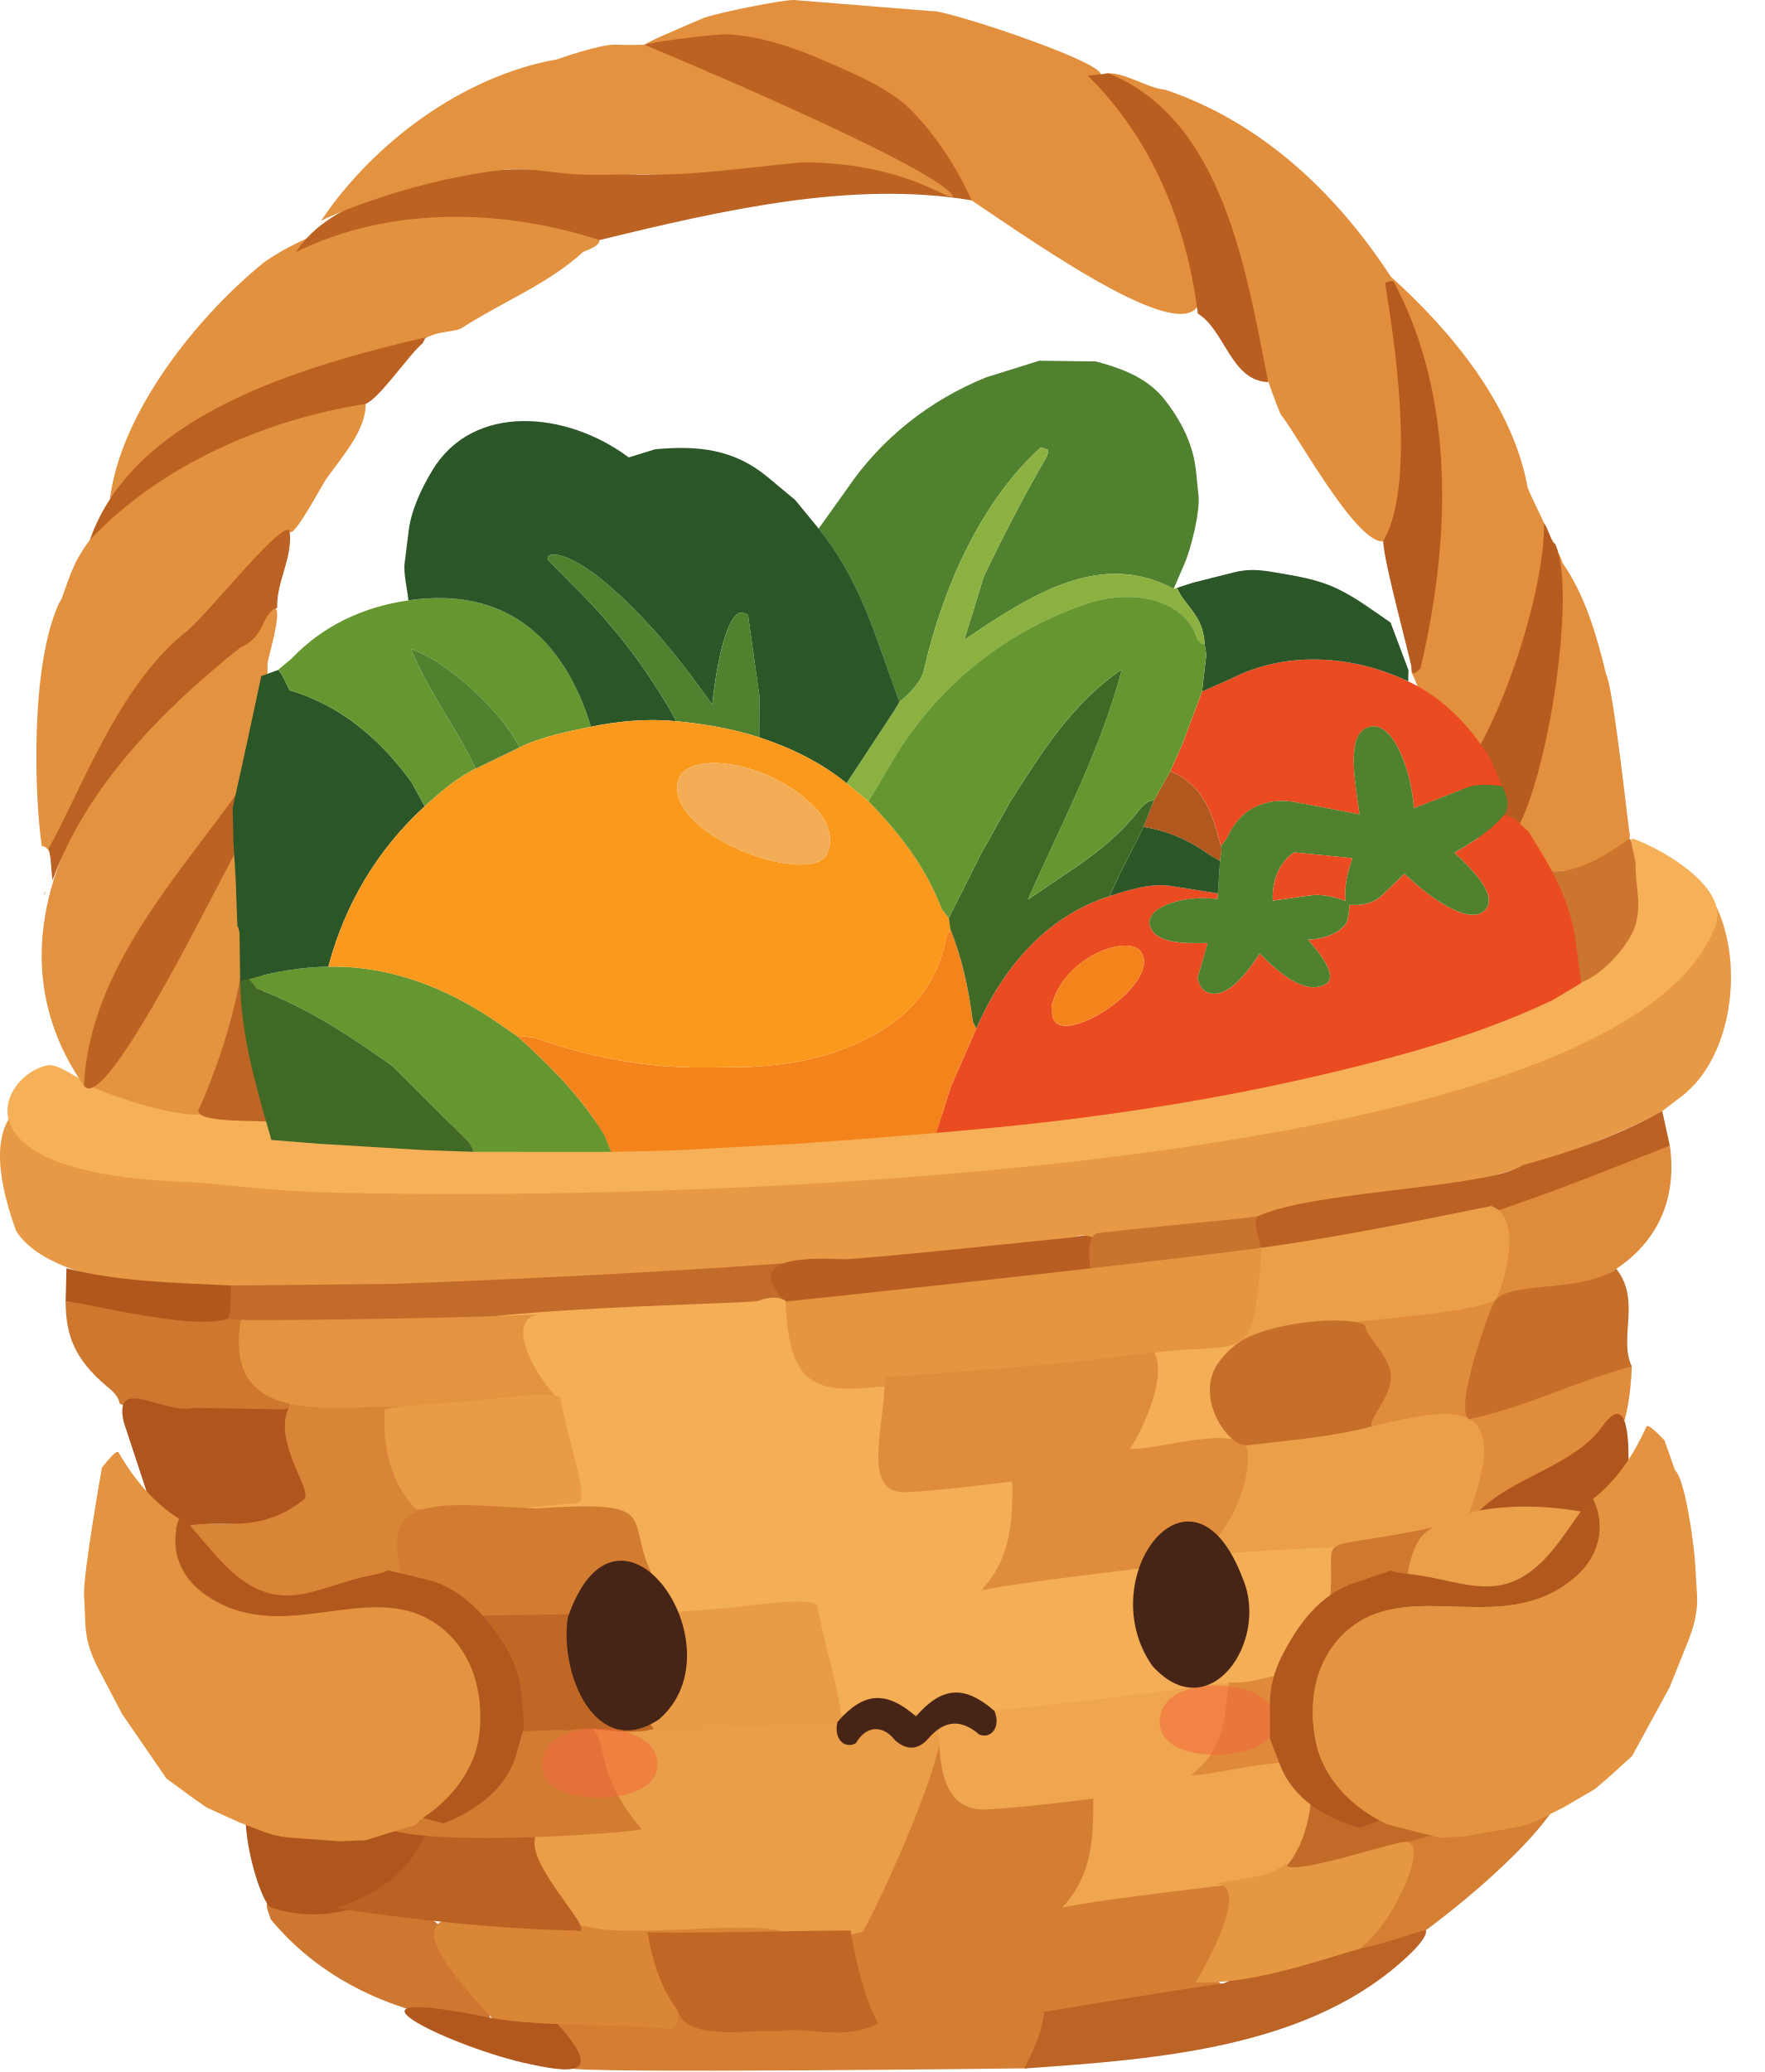
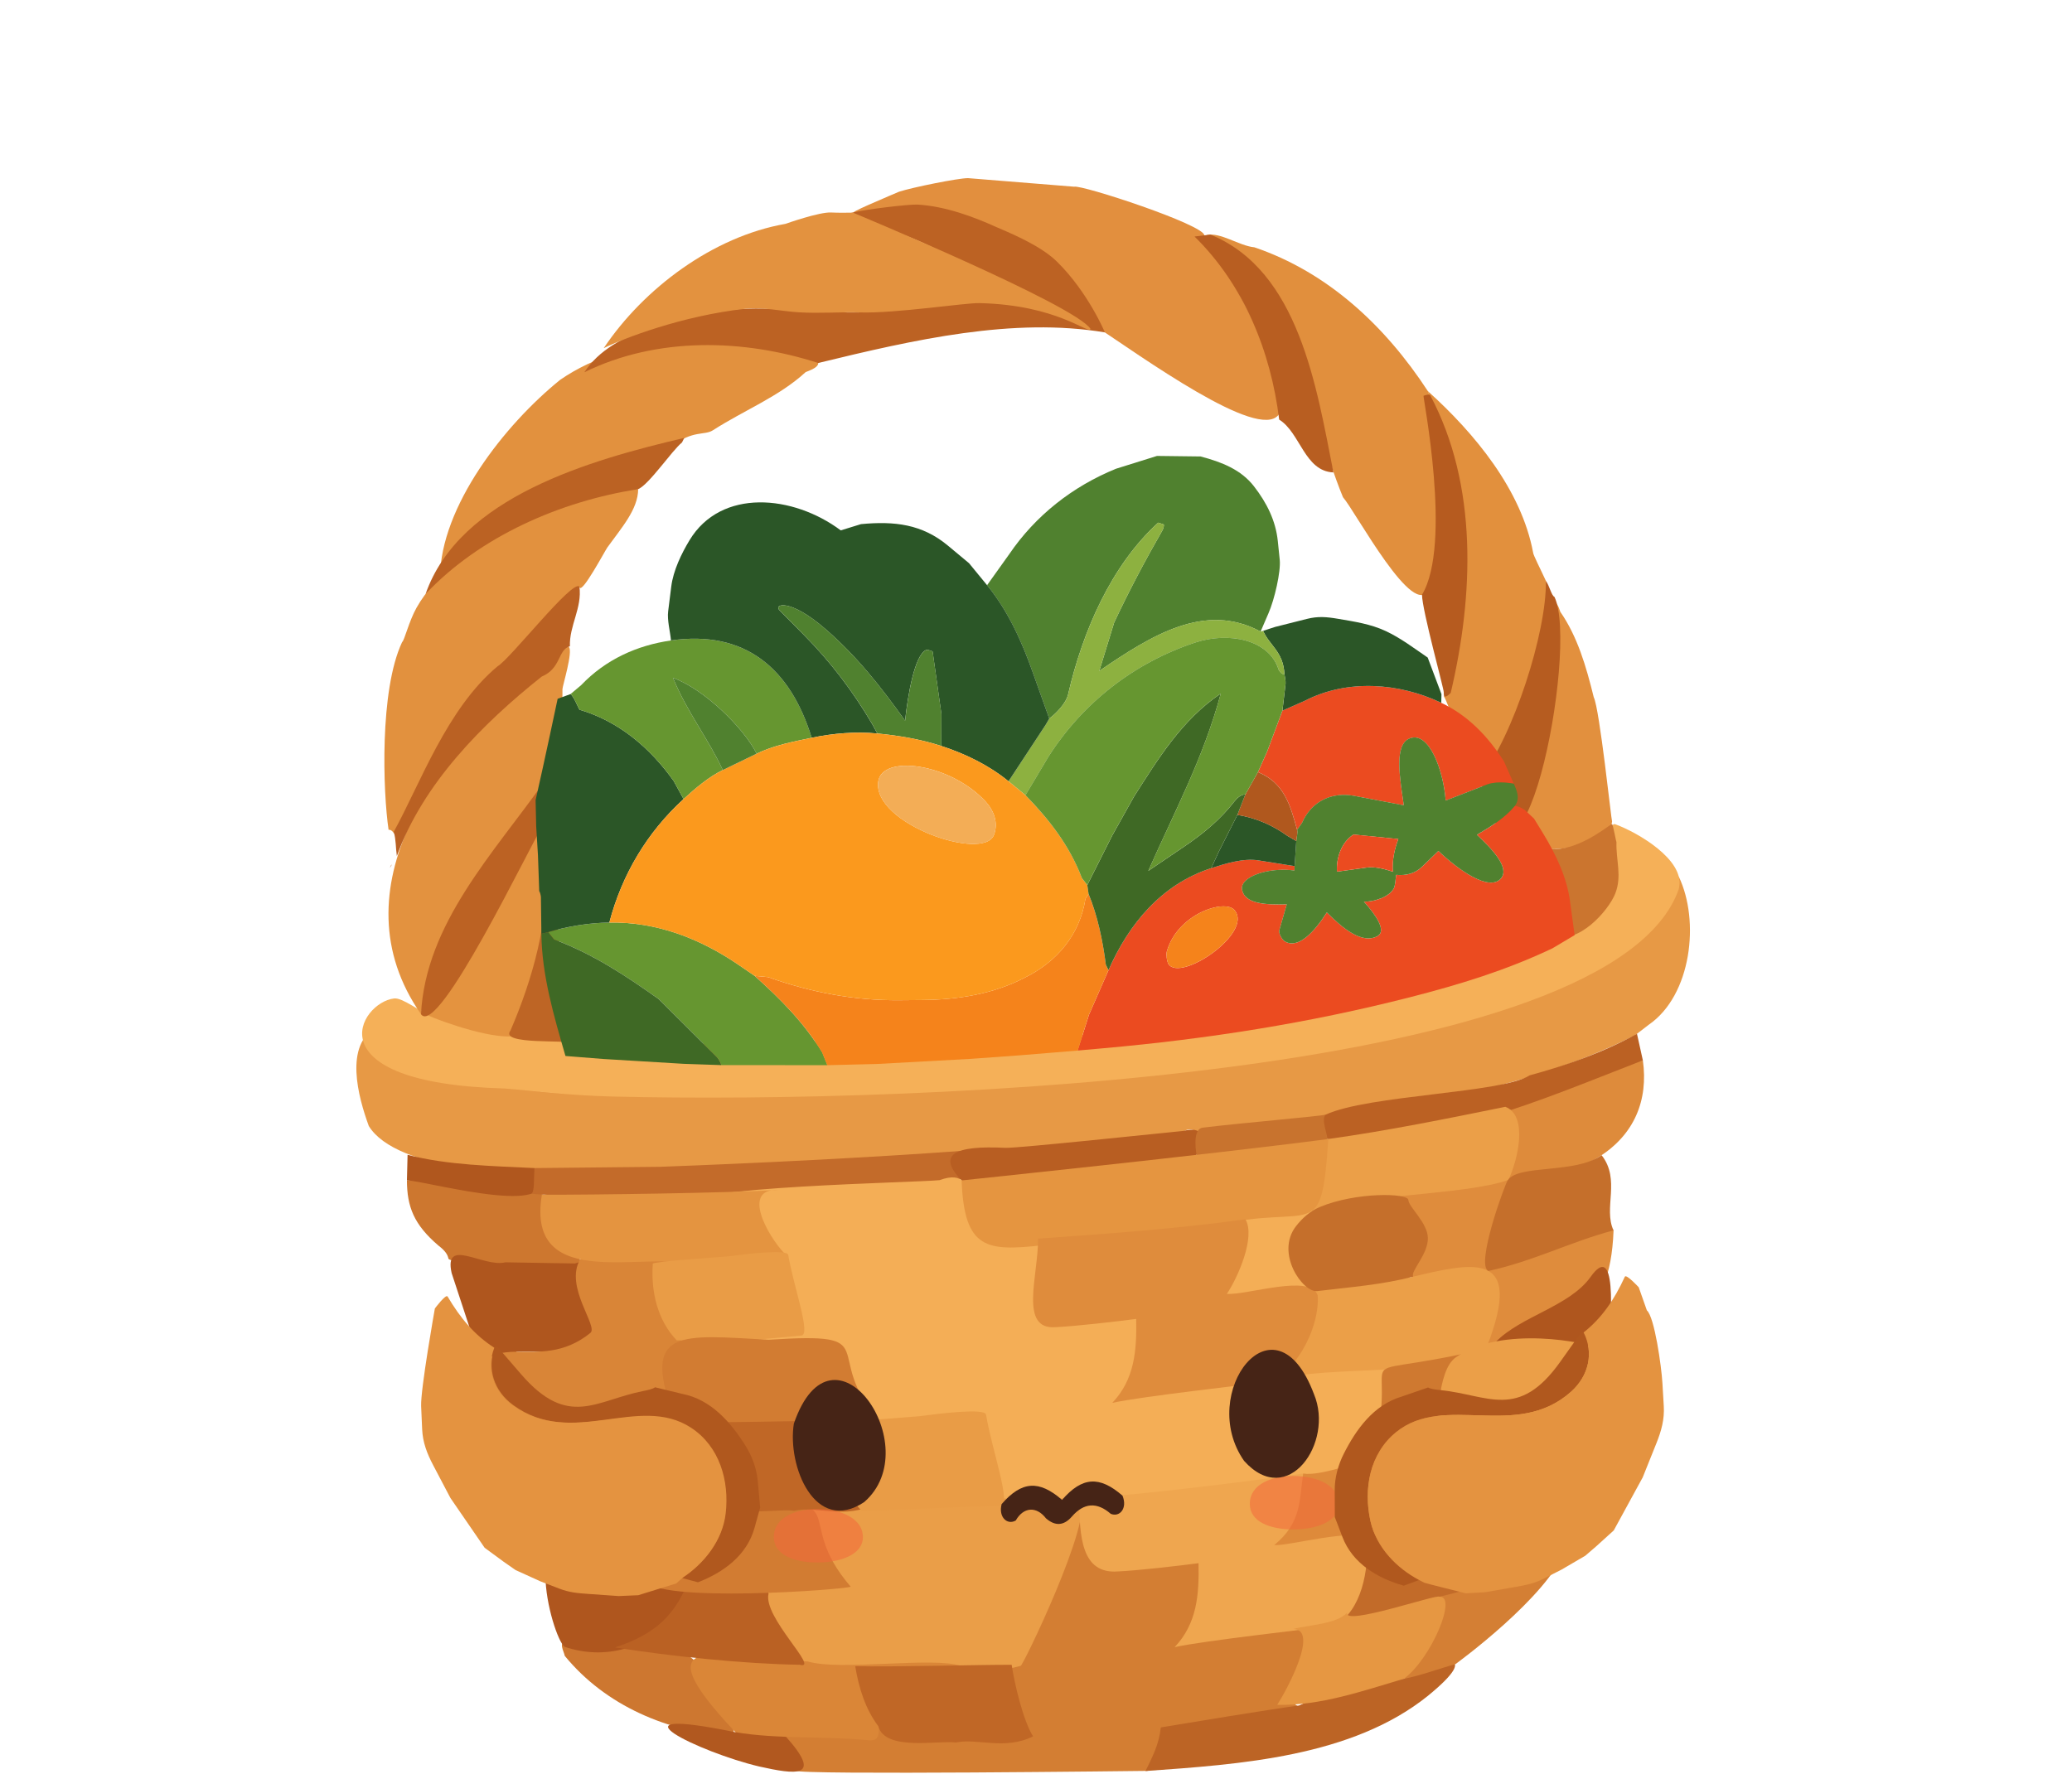
- <svg xmlns="http://www.w3.org/2000/svg" width="534" height="627" viewBox="0 0 534 627" fill="none">
+ <svg xmlns="http://www.w3.org/2000/svg" width="814" height="697" viewBox="-140 -70 814 697" fill="none">
  <g id="cesto">
    <g id="corpo">
      <path d="M519.51 274.461C527.873 291.803 524.535 321.143 507.693 332.701C507.693 332.701 502.015 337.133 502.043 336.969C448.676 363.778 386.763 368.094 330.057 375.547C329.626 372.89 324.216 373.389 324.274 376.4C296.382 377.59 264.873 386.021 238.65 382.443C194.088 387.728 26.303 407.208 4.885 372.477C0.751 361.14 -4.956 340.518 8.012 333.593C30.159 377.292 202.634 355.213 250.716 355.05C339.227 343.357 461.02 342.916 519.49 274.461" fill="#E79945" />
      <path d="M519.5 279.449C493.632 352.834 223.994 363.883 100.618 360.891C82.989 360.459 68.717 358.531 58.185 357.735C-17.895 355.587 1.317 323.877 14.841 322.352C18.352 321.959 25.229 328.021 28.874 328.404C33.957 328.941 41.448 330.083 49.217 331.464C65.187 334.303 99.103 340.422 118.631 340.298C172.44 339.952 267.598 337.727 290.828 336.902C331.87 330.764 381.593 324.433 423.978 313.019C442.528 307.389 465.433 298.786 478.544 290.575C496.03 283.535 489.977 252.19 494.581 253.897C503.847 257.331 521.428 267.815 519.701 278.298" fill="#F5B058" />
      <path d="M286.004 518.845C315.709 522.777 345.769 527.947 325.876 574.716L366.074 568.567C366.697 571.128 371.426 569.881 373.143 569.881C376.02 580.998 360.77 595.433 369.719 600.354L369.162 602.378L317.454 610.578L310.807 625.886C310.807 625.886 173.505 627.584 172.334 625.79C169.006 624.352 172.21 619.009 169.275 614.77C167.155 616.631 166.637 614.894 167.999 612.401C176.746 607.595 191.968 613.494 202.692 611.614C202.883 607.01 207.305 607.269 209.78 611.902C226.507 613.427 246.122 614.559 262.6 611.259C258.888 603.567 256.481 595.376 255.368 586.695C250.688 584.269 277.966 513.263 285.994 518.845H286.004Z" fill="#D37E33" />
      <path d="M479.83 530.987C476.722 534.172 474.42 539.965 471.466 542.756C457.999 548.943 440.562 558.908 425.484 557.431C427.584 560.97 392.326 566.265 391.501 567.282C388.278 567.138 386.705 566.418 389.247 563.685C404.047 513.329 385.602 538.344 436.955 520.043C456.225 520.225 444.235 533.001 479.83 530.978V530.987Z" fill="#C26B29" />
      <path d="M421.014 596.353C391.108 620.447 346.958 623.315 310.011 625.943C312.706 620.486 315.335 615.479 316.035 608.803C327.909 606.827 358.842 601.715 370.304 600.19C382.331 594.704 398.014 590.292 411.538 589.668C426.836 580.604 442.749 578.638 421.004 596.353H421.014Z" fill="#BC6425" />
      <path d="M73.685 399.487C78.577 403.899 87.871 424.933 87.871 424.933C89.665 436.482 36.508 426.458 36.173 424.607C35.914 423.197 35.089 421.634 32.288 419.495C22.601 411.237 19.896 404.225 19.867 393.799C35.501 393.54 72.793 398.672 73.685 399.487Z" fill="#CD772F" />
      <path d="M505.41 346.676C507.625 362.359 502.014 375.921 488.164 384.611C473.288 393.953 449.99 397.742 449.75 394.826C449.184 388.169 450.086 380.371 450.143 378.415C451.179 376.583 452.675 365.044 455.006 363.96C464.435 359.577 491.07 349.899 505.41 346.667V346.676Z" fill="#DE8B3B" />
      <path d="M101.558 577.391C111.869 577.516 126.17 574.849 133.585 583.367C133.095 594.896 152.202 607.777 147.492 612.419C122.324 610.578 98.01 600.372 81.877 580.7C81.474 578.619 79.21 575.482 82.529 574.504C85.483 575.128 101.223 573.142 101.558 577.391Z" fill="#CD7730" />
      <path d="M475.101 538.651C468.089 557.604 431.766 583.952 431.766 583.952C425.417 585.65 417.993 588.499 411.547 589.688C415.336 580.336 427.815 569.67 425.493 557.441C442.634 553.461 459.428 547.313 475.101 538.651Z" fill="#D47F34" />
      <path d="M69.964 389.004C84.677 410.029 29.497 394.5 19.867 393.8L20.117 383.796C35.808 387.892 53.62 388.189 69.954 389.004H69.964Z" fill="#B0571E" />
      <path d="M148.864 610.684C152.038 608.334 165.303 610.012 168.584 612.247C183.69 629.042 172.43 627.315 158.215 624.15C134.822 618.635 96.091 599.836 148.854 610.684H148.864Z" fill="#B1581F" />
      <path d="M238.66 382.194L239.878 383.882C237.461 391.498 245.029 388.055 247.446 391.834C250.141 395.891 238.919 395.824 237.595 393.359C213.031 397.08 183.317 400.754 158.177 397.963C132.088 402.787 68.516 399.516 68.909 399.037C70.002 397.685 69.666 394.088 69.954 389.004L119.408 388.505C155.894 387.163 202.519 384.851 238.65 382.185L238.66 382.194Z" fill="#C36B2A" />
      <path d="M505.41 346.676C465.557 362.1 424.774 380.419 381.449 377.638C379.137 374.597 376.298 370.089 380.778 368.017C397.611 360.229 450.134 359.606 460.934 352.566C475.417 348.614 489.891 343.588 503.099 336.241L505.41 346.676Z" fill="#BB6123" />
      <path d="M324.974 374.396C335.467 371.71 332.618 381.388 328.35 386.03C299.134 387.479 265.593 399.756 238.257 394.356C227.418 383.479 235.235 380.074 254.956 381.052C259.512 381.282 318.624 374.99 324.983 374.396H324.974Z" fill="#B85E22" />
      <path d="M380.777 368.008C378.878 369.888 381.641 375.988 381.449 377.628C380.183 388.534 342.574 381.398 330.124 384.179C330.124 384.179 328.053 373.677 332.474 373.13C346.986 371.327 378.811 368.641 380.768 368.008H380.777Z" fill="#C8732E" />
      <path d="M85.953 426.488C91.372 424.464 92.792 427.514 90.212 435.648C98.029 475.328 105.107 460.231 62.866 461.18C66.338 505.887 116.032 477.227 137.028 491.586C141.872 494.895 148.24 504.419 149.353 513.215C159.376 524.206 139.052 524.139 131.292 524.561C145.689 555.849 114.085 588.077 81.838 577.133C79.268 575.397 74.299 560.453 74.29 549.173C74.654 542.498 51.126 471.961 37.429 430.267C34.226 415.87 49.85 428.214 58.569 426.037L85.943 426.498L85.953 426.488Z" fill="#AF561E" />
      <path d="M229.116 393.751C248.319 386.721 234.977 416.052 250.093 418.095C292.411 417.606 361.326 397.55 401.965 396.293C406.972 386.165 406.713 454.341 403.797 502.27C403.27 511.123 274.436 522.009 227.15 523.026C220.388 522.163 169.956 516.801 148.25 489.974C123.37 459.233 127.523 406.393 130.698 403.583C126.487 396.312 220.158 394.711 229.116 393.751Z" fill="#F4AE56" />
      <path d="M282.656 518.528C293.312 518.193 264.797 578.84 261.104 584.547C260.826 584.988 199.996 599.183 175.969 584.345C153.007 570.159 155.703 527.727 168.047 523.746C191.009 516.332 263.281 519.814 282.656 518.528Z" fill="#EA9E48" />
      <path d="M371.953 509.032C376.03 515.996 370.802 528.005 366.467 534.45C374.792 534.901 394.302 526.47 396.997 535.035C397.802 546.746 394.992 562.899 384.451 568.701C373.852 570.255 333.453 574.629 321.473 577.257C330.268 567.963 331.103 556.626 330.853 544.272C323.142 545.298 306.846 547.168 299.173 547.514C284.718 548.607 284.085 533.548 283.989 518.988C309.733 517.185 346.689 512.658 371.953 509.032Z" fill="#EFA64F" />
      <path d="M177.37 582.887C190.079 586.753 226.392 580.835 237.806 584.691C239.974 588.412 198.913 586.014 198.28 586.695C199.546 593.285 201.627 599.749 205.32 605.379C204.706 608.756 206.874 614.28 201.387 613.868C184.66 612.142 165.189 613.504 148.874 610.664C109.241 568.51 144.759 581.813 177.37 582.878V582.887Z" fill="#DA8637" />
      <path d="M205.042 608.305C199.996 601.649 197.397 593.323 195.978 584.729C209.809 585.122 244.156 584.154 257.44 584.192C258.466 591.299 261.977 606.253 265.852 612.305C254.802 617.878 243.887 612.919 235.523 614.741C228.675 613.782 207.718 618.261 205.042 608.315V608.305Z" fill="#C06726" />
      <path d="M425.484 557.431C432.764 557.086 422.088 581.976 411.538 589.678C395.529 594.416 378.581 600.373 361.767 599.931C365.69 593.831 378.313 570.294 368.078 570.121C373.661 568.577 385.199 568.241 389.247 563.695C387.453 569.171 424.246 556.415 425.484 557.431Z" fill="#E69742" />
      <path d="M434.384 502.472C436.063 508.706 438.47 514.989 442.393 520.12C428.994 527.832 406.943 525.885 396.997 535.045C393.62 529.913 365.767 537.711 360.597 537.145C371.301 528.35 370.428 519.88 371.953 509.032C385.794 511.43 435.075 484.679 434.375 502.462L434.384 502.472Z" fill="#DE8A3A" />
      <path d="M132.29 427.639C130.045 437.201 128.798 451.138 134.822 459.032C137.316 460.902 150.178 487.413 150.178 487.413C148.413 501.292 129.355 493.542 120.185 494.194C103.323 495.393 60.737 498.511 58.684 495.154C40.518 465.516 51.059 461.247 62.876 461.171C71.575 461.113 81.445 462.235 91.938 453.785C95.17 451.186 81.656 435.763 87.881 424.924C88.399 424.013 138.045 421.308 132.299 427.639H132.29Z" fill="#D98537" />
      <path d="M165.898 397.588C151.108 396.898 161.448 415.352 168.076 422.44C156.345 425.95 142.466 421.538 132.29 427.638C117.068 420.215 66.223 439.436 72.88 399.487C94.019 399.526 145.555 398.806 165.908 397.588H165.898Z" fill="#E49440" />
      <path d="M443.823 425.557C457.241 425.461 493.027 408.206 493.891 413.683C492.461 449.718 475.619 451.138 445.751 460.883C439.411 455.905 455.563 434.871 440.331 428.962C386.015 442.486 438.758 419.591 409.034 402.749C401.188 395.21 455.448 389.464 453.846 394.279C453.846 394.279 451.486 419.438 443.823 425.567V425.557Z" fill="#DF8C3C" />
      <path d="M451.39 364.929C460.474 368.401 456.273 386.002 452.58 393.646C436.054 399.794 390.312 399.228 377.497 406.767C367.887 405.185 377.986 379.364 381.833 377.58C404.872 374.386 428.38 369.6 451.39 364.929Z" fill="#EB9F48" />
      <path d="M161.927 556.251C159.635 565.459 182.386 586.378 174.195 584.182C152.096 583.846 123.513 580.844 101.568 577.382C117.356 572.193 125.537 564.778 131.014 549.777C139.474 552.405 160.163 546.871 161.937 556.251H161.927Z" fill="#BA6123" />
      <path d="M381.842 377.581C378.984 419.716 376.586 402.394 336.321 411.698C328.475 412.494 275.846 419.333 269.334 419.352C247.733 421.702 238.784 421.078 237.777 393.857C237.777 393.857 334.94 383.748 381.842 377.581Z" fill="#E59540" />
      <path d="M212.782 519.986C212.782 519.986 148.653 526.058 147.569 520.466C141.181 513.32 134.131 498.117 138.889 490.665L180.621 487.576C191.623 484.689 238.478 519.603 212.782 519.986Z" fill="#F2AA54" />
      <path d="M174.732 454.821L141.239 457.909C141.239 457.909 141.574 457.928 139.263 456.854L125.854 456.701C118.286 448.817 115.687 437.594 116.454 426.574C116.943 425.624 143.665 423.965 146.178 423.687C153.602 422.708 169.265 420.809 169.658 423.14C171.807 435.782 178.799 454.715 174.742 454.83L174.732 454.821Z" fill="#E99C46" />
      <path d="M150.696 521.291C197.521 518.221 170.56 526.058 194.193 553.489C193.282 554.554 116.809 560.328 113.231 550.765C100.378 516.361 116.435 519.478 150.696 521.291Z" fill="#D27C32" />
      <path d="M444.11 459.243C422.884 472.124 383.712 465.928 360.597 472.335C377.152 453.766 373.257 437.816 375.147 437.365C380.537 436.885 409.12 431.197 414.002 431.917C437.924 426.363 459.265 420.416 444.11 459.253V459.243Z" fill="#EB9F48" />
      <path d="M455.822 457.008C438.758 465.046 431.872 484.066 434.385 502.472C433.991 501.014 432.86 499.729 433.445 496.573C430.375 496.669 401.198 505.752 398.896 503.479C412.727 451.8 379.387 476.863 455.822 457.008Z" fill="#CF7930" />
      <path d="M410.482 427.418L410.693 421.5C410.789 423.159 412.842 425.768 410.482 427.418Z" fill="#EB9F48" />
      <path d="M425.522 484.584C416.372 517.789 450.594 546.036 480.645 530.028C482.908 527.899 504.173 404.676 484.894 431.744C476.559 443.455 457.443 447.129 447.487 457.459C431.651 473.879 423.019 484.852 425.522 484.584Z" fill="#AF561E" />
      <path d="M493.881 413.472C476.703 418.076 462.239 425.663 444.715 429.432C439.612 427.063 451.141 395.449 452.359 393.732C456.762 387.479 478.784 391.373 489.2 383.939C496.787 393.598 489.795 404.734 493.881 413.481V413.472Z" fill="#C56F2B" />
      <path d="M349.269 409.108C353.346 416.071 346.305 432.012 341.97 438.458C350.296 438.909 374.984 430.459 377.67 439.024C378.475 450.735 370.495 466.907 359.954 472.709C349.356 474.263 308.956 478.637 296.976 481.265C305.772 471.971 306.606 460.634 306.357 448.28C298.645 449.306 282.349 451.176 274.676 451.522C260.221 452.615 267.904 431.293 267.818 416.733C293.562 414.93 324.015 412.743 349.269 409.117V409.108Z" fill="#DF8C3C" />
      <g>
        <path d="M488.529 487.663C467.303 500.544 423.373 500.88 423.661 498.904C424.975 490.157 424.39 468.758 431.871 463.415C449.769 450.62 484.126 457.497 488.116 460.068C493.66 463.646 495.78 469.074 488.529 487.663Z" fill="#EB9F48" />
        <path d="M433.905 523.621C436.974 523.717 482.62 526.249 482.496 523.027C482.39 520.331 490.495 489.13 488.183 487.874C482.179 484.603 458.152 506.03 425.023 498.76C419.729 497.599 434.49 526.767 433.905 523.621Z" fill="#CF7930" />
        <path d="M66.827 520.581C63.595 515.91 57.466 500.333 58.674 495.153C59.307 494.3 103.074 490.214 103.093 492.573C103.208 505.397 114.382 526.316 110.354 525.779" fill="#E99C46" />
        <path d="M415.153 431.648C403.241 434.842 390.206 435.801 377.497 437.346C371.876 438.027 360.875 422.507 369.152 411.832C371.665 408.59 374.763 405.885 378.494 404.312C392.661 398.366 413.158 398.778 413.273 401.54C413.389 404.303 420.784 410.393 420.947 416.398C421.119 422.901 414.098 429.375 415.163 431.648H415.153Z" fill="#C56F2B" />
        <path d="M162.052 456.471C208.878 453.402 181.916 461.238 205.55 488.67C204.638 489.734 128.165 495.509 124.587 485.946C111.735 451.541 127.791 454.658 162.052 456.471Z" fill="#D27C32" />
        <path d="M140.231 516.197C134.956 508.457 132.251 498.77 130.764 488.766C145.209 489.226 181.081 488.094 194.96 488.142C196.025 496.41 199.699 513.809 203.746 520.849C192.208 527.333 180.813 521.559 172.065 523.679C164.91 522.557 143.022 527.774 140.231 516.197Z" fill="#C06726" />
        <path d="M253.028 521.626L198.528 523.746C190.088 514.855 187.191 502.203 188.054 489.773C188.601 488.708 218.393 486.838 221.193 486.512C229.461 485.409 246.927 483.27 247.369 485.888C249.766 500.141 257.564 521.502 253.037 521.626H253.028Z" fill="#E99C46" />
      </g>
    </g>
    <g id="rosto">
      <g id="bochechas">
        <path d="M164.0 534.0C164.0 526.0 173.0 523.0 181.0 523.0C191.0 523.0 199.0 527.0 199.0 534.0C199.0 541.0 190.0 544.0 181.0 544.0C172.0 544.0 164.0 541.0 164.0 534.0Z" fill="#F2683A" opacity="0.55" />
        <path d="M351.0 521.0C351.0 513.0 360.0 510.0 368.0 510.0C378.0 510.0 386.0 514.0 386.0 521.0C386.0 528.0 377.0 531.0 368.0 531.0C359.0 531.0 351.0 528.0 351.0 521.0Z" fill="#F2683A" opacity="0.55" />
      </g>
      <g id="boca" transform="translate(277.0 516.0) rotate(-4.0) scale(1.7)">
        <path d="M-14 2C-9-3-5-3 0 2C5-3 9-3 14 2C15 5 13 7 11 6C8 3 5 3 2 6C0 8-2 8-4 6C-6 3-9 3-11 6C-13 7-15 5-14 2Z" fill="#462416" />
      </g>
      <g id="olho-esq" transform="translate(189.0 498.0) scale(0.85) translate(-185.0 -490.0)">
        <path d="M197.339 516.197C174.655 531.275 161.726 499.604 164.843 479.932C182.866 427.571 226.891 490.626 197.339 516.197Z" fill="#462416" />
      </g>
      <g id="olho-dir" transform="translate(360.0 485.0) scale(0.85) translate(-364.0 -477.0)">
        <path d="M383.07 468.595C392.45 491.02 370.917 521.904 350.775 499.441C328.839 468.201 365.009 420.378 383.07 468.595Z" fill="#462416" />
      </g>
    </g>
    <g id="alca">
      <path d="M333.146 22.521C340.474 32.151 369.421 83.686 362.285 93.009C354.362 103.368 308.927 70.421 289.092 57.29C263.646 37.474 196.371 15.001 195.325 13.562C194.193 13.812 197.099 12.316 201.109 10.551C206.432 8.201 213.204 5.333 213.204 5.333C218.527 3.606 236.434 0 240.271 0L281.975 3.367C284.968 2.523 333.127 18.329 333.146 22.511V22.521Z" fill="#E28F3E" />
      <path d="M180.161 70.805C183.633 73.442 179.317 75.15 176.516 76.214C166.08 85.835 152.249 91.244 140.039 99.1C136.788 101.191 132.069 98.965 124.137 105.277C88.082 110.485 54.761 132.545 32.864 156.927C33.065 129.054 58.204 96.903 80.092 79.236C106.651 60.906 148.058 59.429 180.161 70.805Z" fill="#E2913E" />
      <path d="M420.937 83.686C422.683 86.065 428.783 139.816 421.445 161.32C415.71 174.585 392.604 131.107 387.597 125.38C373.133 90.314 370.399 44.687 333.98 22.396C339.304 21.044 346.852 26.636 352.799 27.182C381.516 36.937 404.056 57.875 420.937 83.686Z" fill="#E18F3D" />
      <path d="M110.708 122.225C110.66 130.176 104.119 137.447 98.604 145.12C97.702 146.377 88.542 163.584 87.679 160.773C87.65 160.697 81.176 167.727 77.522 171.717C70.098 179.813 61.744 188.579 54.147 195.984C36.892 213.815 25.066 235.06 17.632 258.617C15.273 260.66 15.196 255.979 12.654 256.046C10.458 241.285 9.038 201.202 17.987 182.287C18.869 181.741 20.596 174.25 23.646 168.802C27.483 161.944 32.969 156.62 36.46 153.455C56.9 134.915 89.281 118.571 110.708 122.215V122.225Z" fill="#E2913E" />
      <path d="M294.06 60.618C258.13 54.585 219.16 63.448 181.446 72.646C152.278 63.218 118.247 62.163 89.569 76.281C100.618 59.17 128.645 54.902 148.058 51.622C178.194 48.782 217.376 62.815 240.587 35.796C225.078 24.9 208.005 18.502 188.985 15.989C190.769 14.08 193.052 14.071 195.037 13.534C199.507 12.325 217.155 10.205 220.493 10.397C231.322 11.021 242.573 15.222 251.1 19.087C254.553 20.651 268.182 25.907 275.136 32.717C287.49 44.812 294.051 60.599 294.051 60.599L294.06 60.618Z" fill="#BC6223" />
      <path d="M441.636 235.463C438.183 233.228 428.495 204.866 427.248 203.715C434.087 163.104 435.142 122.628 420.927 83.686C439.41 100.337 457.721 122.561 462.296 147.163C462.315 148.046 465.212 153.657 467.331 158.289C468.051 159.853 468.674 181.587 463.485 201.039C459.025 217.757 448.964 232.902 441.645 235.463H441.636Z" fill="#E2903D" />
      <path d="M493.315 252.814C491.665 267 449.021 266.156 450.661 256.89C461.49 243.683 465.154 146.165 472.981 170.422C479.676 180.072 483.1 191.706 486.121 204.002C488.404 208.462 493.056 252.689 493.315 252.814Z" fill="#E2903E" />
      <path d="M335.505 22.185C370.274 36.304 377.228 82.142 383.847 115.645C372.481 115.175 370.821 99.982 362.534 94.889C359.273 68.167 348.694 41.982 329.28 22.943L335.515 22.185H335.505Z" fill="#B85E21" />
      <path d="M470.65 164.504C480.606 184.695 456.426 306.162 441.626 235.463C454.498 219.186 467.638 178.489 467.312 158.289C468.549 159.776 469.557 164.159 470.64 164.504H470.65Z" fill="#B65C20" />
      <path d="M80.965 200.808C81.56 253.456 35.204 273.522 25.401 328.548C-8.783 279.545 31.952 224.183 72.745 192.703C73.656 191.994 81.579 182.182 83.497 184.234C85.185 186.037 80.955 199.629 80.965 200.808Z" fill="#E3923F" />
      <path d="M74.951 255.547C77.781 262.233 74.107 307.975 64.017 336.596C56.42 339.732 32.979 331.253 28.221 329.047C41.793 303.85 71.335 253.581 74.145 254.233C74.289 254.272 74.778 255.145 74.951 255.547Z" fill="#E4933F" />
      <path d="M72.774 255.317C68.544 261.628 32.144 338.025 25.392 328.558C27.195 292.897 54.099 265.072 73.618 237.419C76.255 239.836 76.85 253.427 73.148 254.866C73.119 254.876 73.004 254.962 72.774 255.317Z" fill="#BC6223" />
      <path d="M84.734 339.991C83.804 338.37 56.027 340.806 60.535 334.984C69.139 315.053 76.044 291.189 74.241 269.042C78.644 264.649 80.044 324.146 84.734 339.981V339.991Z" fill="#BE6525" />
      <path d="M495.032 260.947C494.849 268.247 497.238 274.184 494.6 281.042C491.962 287.9 479.724 301.587 470.247 297.539C460.349 293.309 450.891 270.203 450.613 260.314C454.085 258.578 464.214 264.621 473 263.518C483.33 262.213 493.497 253.044 493.324 253.869C493.622 253.725 494.888 260.784 495.041 260.947H495.032Z" fill="#CB752F" />
      <path d="M127.935 103.867C123.887 107.157 115.082 120.316 110.708 122.225C80.39 126.915 48.517 140.717 27.185 163.42C40.537 125.179 92.024 110.725 128.827 102.073L127.935 103.867Z" fill="#BB6223" />
      <path d="M419.249 85.528C419.872 85.269 421.599 84.818 421.819 85.221C440.734 120.786 438.94 164.044 429.924 202.285C427.497 204.76 427.143 203.561 427.2 202.094C427.258 200.626 418.702 169.876 418.645 163.708C430.576 143.873 418.884 85.681 419.249 85.528Z" fill="#B65B1F" />
      <path d="M87.631 160.495C88.753 168.859 83.631 175.784 83.89 183.956C79.085 185.28 80.524 192.646 72.841 195.85C49.457 214.428 26.12 238.014 15.905 266.395C15.435 263.221 15.608 259.998 14.687 256.861C25.008 238.215 35.52 208.472 55.451 191.85C60.631 188.771 84.763 157.723 87.621 160.495H87.631Z" fill="#BA6123" />
      <path d="M195.047 13.543C195.047 13.543 282.311 49.752 288.44 59.266C287.375 61.405 275.625 49.867 244.865 49.109C239.12 48.965 211.995 53.204 197.761 52.773C190.213 52.543 182.319 53.224 173.85 52.725C167.03 52.322 159.712 50.576 152.892 51.325C127.906 54.058 104.608 63.132 97.175 66.805C112.943 43.277 140.126 22.953 168.574 17.965C168.574 17.965 181.974 13.188 186.625 13.505C189.091 13.668 195.047 13.553 195.047 13.553V13.543Z" fill="#E3923F" />
    </g>
    <g id="frutas">
      <g>
        <path d="M156.47 313.471C166.416 322.391 175.845 331.781 182.99 343.559L185.014 348.566L143.329 348.547C143.368 348.029 142.322 346.063 141.708 345.449L118.756 322.573C105.548 313.212 92.859 304.81 77.704 299.189L75.383 296.283C82.941 294.01 91.382 292.657 99.39 292.513C117.749 292.187 134.812 298.642 150.245 309.203L156.479 313.471H156.47Z" fill="#669630" />
        <path d="M75.373 296.283L77.695 299.189C92.849 304.81 105.539 313.212 118.746 322.573L141.699 345.449C142.313 346.063 143.358 348.039 143.32 348.547L128.559 348.039L96.935 346.13L82.145 344.96C77.57 329.134 72.889 313.327 72.678 296.935L75.364 296.273L75.373 296.283Z" fill="#3F6925" />
      </g>
      <path d="M84.15 202.737C85.416 203.83 86.605 206.871 87.641 208.885C103.083 213.402 115.399 223.867 124.674 236.921L128.539 243.999C114.315 256.986 104.349 273.58 99.381 292.513C91.372 292.657 82.931 294 75.373 296.283L72.688 296.945L72.505 282.509C72.505 281.991 72.064 280.217 71.844 280.255L71.345 266.117L70.645 254.675L70.415 244.441C73.935 228.96 79.076 204.588 79.076 204.588L84.159 202.737H84.15Z" fill="#2B5627" />
      <path d="M178.885 219.915C171.567 221.44 163.989 222.888 157.247 226.159C152.364 216.232 136.673 200.77 124.395 196.368C129.863 209.748 138.255 220.27 143.962 232.595C138.342 235.319 133.124 239.817 128.539 243.999L124.674 236.921C115.399 223.867 103.083 213.402 87.641 208.885C86.595 206.87 85.415 203.83 84.149 202.736L88.302 199.245C97.961 189.116 110.296 183.582 123.609 181.673C152.71 177.511 170.492 192.646 178.885 219.915Z" fill="#669630" />
      <g id="tomate">
        <path d="M462.641 251.663L466.056 257.226C471.207 265.638 475.571 274.759 476.808 284.265L478.602 297.472L469.854 302.671C451.813 311.246 433.493 316.866 413.964 321.864C374.14 332.05 334.297 338.284 293.38 341.929L283.366 342.821L287.807 328.769L295.49 311.226C303.47 293.003 316.409 277.426 335.841 271.153C341.222 269.417 348.387 267.125 354.43 268.103L368.606 270.357L368.539 272.074C358.343 270.673 346.91 274.539 347.975 279.709C349.116 285.253 357.298 285.598 365.527 285.358L362.582 295.602C362.266 296.715 363.695 299.275 364.673 299.88C370.093 303.208 376.548 295.938 381.257 288.543C387.636 294.959 395.175 301.079 401.121 297.875C404.872 295.861 400.565 289.578 395.827 284.332C399.865 284.38 405.84 282.5 407.605 279.037C408.114 278.04 408.372 274.827 408.478 273.791C412.363 274.136 415.844 273.311 418.587 270.664L425.091 264.391C432.821 271.757 445.022 280.476 449.626 275.239C453.242 271.124 446.441 263.873 440.216 258.041C445.827 254.752 451.295 251.327 455.083 246.733C456.215 246.666 458.421 247.731 459.236 248.488L462.651 251.673L462.641 251.663ZM345.02 287.67C341.232 283.104 322.586 289.041 318.404 303.86C318.078 305.021 318.404 307.774 319.018 308.781C323.574 316.166 352.483 296.667 345.02 287.679V287.67Z" fill="#EB4B20" />
        <path d="M426.203 206.17C436.773 211.196 444.552 219.349 450.834 229.18L454.709 237.976C451.525 237.391 447.132 237.141 444.005 238.359L427.949 244.604C427.105 232.998 421.513 217.287 413.888 220.145C407.452 222.553 410.051 236.173 411.499 246.455L392.134 242.772C383.175 241.064 375.205 244.901 371.512 253.38L369.594 256.075C366.937 246.503 364.606 237.669 354.209 233.391L357.854 225.219L363.82 209.249L372.596 205.374C389.381 196.732 409.686 198.315 426.213 206.17H426.203Z" fill="#EB4B20" />
        <path d="M420.88 188.388L426.289 202.784L426.213 206.17C409.686 198.315 389.381 196.732 372.596 205.374L363.82 209.249L365.047 198.698C365.153 197.806 364.75 195.668 364.587 194.814C364.184 186.095 358.688 183.611 356.223 177.885L360.961 176.35L373.43 173.204C377.766 172.111 381.142 172.389 385.717 173.175C392.105 174.278 398.388 175.17 404.44 178C410.319 180.753 415.528 184.743 420.889 188.397L420.88 188.388Z" fill="#2B5627" />
        <path d="M454.709 237.966C455.822 240.479 457.366 243.942 455.074 246.723C451.285 251.318 445.808 254.742 440.207 258.032C446.432 263.863 453.232 271.115 449.616 275.229C445.012 280.466 432.812 271.757 425.081 264.381L418.578 270.654C415.835 273.302 412.353 274.126 408.468 273.781C408.363 274.817 408.104 278.03 407.595 279.028C405.821 282.481 399.846 284.37 395.817 284.322C400.555 289.578 404.862 295.851 401.112 297.865C395.165 301.069 387.616 294.959 381.248 288.533C376.548 295.928 370.083 303.198 364.664 299.87C363.685 299.266 362.256 296.714 362.573 295.592L365.517 285.348C357.297 285.588 349.116 285.243 347.965 279.699C346.9 274.529 358.324 270.664 368.529 272.064L368.596 270.347L369.249 260.487C369.316 259.413 369.901 257.226 369.584 256.056L371.503 253.361C375.186 244.882 383.166 241.045 392.124 242.752L411.49 246.436C410.041 236.153 407.442 222.534 413.878 220.126C421.513 217.268 427.095 232.979 427.939 244.584L443.995 238.34C447.122 237.122 451.515 237.372 454.7 237.957L454.709 237.966ZM407.202 272.573C406.828 268.496 407.816 263.547 409.351 259.71L391.75 257.945C386.964 260.88 384.902 267.192 385.228 272.534L396.997 270.904C400.009 270.482 404.191 271.47 407.193 272.582L407.202 272.573Z" fill="#50812F" />
        <path d="M346.114 250.224C353.403 251.375 359.974 254.253 365.844 258.502L369.258 260.497L368.606 270.357L354.43 268.103C348.387 267.124 341.222 269.417 335.841 271.153L338.795 264.727L346.123 250.224H346.114Z" fill="#2B5627" />
        <path d="M345.02 287.67C352.473 296.657 323.564 316.157 319.018 308.771C318.394 307.764 318.078 305.011 318.404 303.851C322.586 289.032 341.232 283.095 345.02 287.66V287.67Z" fill="#F5831B" />
        <path d="M369.584 256.075C369.91 257.245 369.325 259.432 369.248 260.506L365.834 258.511C359.964 254.272 353.384 251.385 346.104 250.234L349.231 242.206L354.19 233.401C364.587 237.678 366.918 246.503 369.574 256.085L369.584 256.075Z" fill="#B0581E" />
        <path d="M407.202 272.572C404.2 271.469 400.018 270.482 397.006 270.894L385.238 272.525C384.912 267.182 386.974 260.88 391.76 257.936L409.36 259.701C407.826 263.528 406.838 268.486 407.212 272.563L407.202 272.572Z" fill="#EB4B20" />
      </g>
      <g>
        <path d="M355.225 178.182C333.328 166.432 312.428 179.64 291.864 193.644L297.705 174.633C303.594 162.068 309.886 150.213 316.802 138.157C316.965 137.725 317.512 136.19 317.109 136.066L314.999 135.385C296.506 152.218 285.274 178.23 279.615 202.871C278.791 206.487 274.685 210.534 272.201 212.386L265.804 194.459C261.42 181.971 255.876 169.847 247.771 159.968L256.471 147.787C266.811 132.594 281.371 121.122 298.463 114.187L314.538 109.161L331.659 109.372C340.032 111.578 347.562 114.561 352.626 121.093C357.69 127.615 361.182 134.646 361.997 142.636L362.755 149.993C363.225 154.549 360.721 165.569 358.324 171.008L355.225 178.201V178.182Z" fill="#50812F" />
        <path d="M355.225 178.182L356.213 177.875C358.678 183.611 364.165 186.085 364.577 194.804C363.896 195.389 362.515 193.778 362.285 193.049C358.621 181.414 342.795 178.115 329.501 182.517C305.532 190.45 285.418 206.18 271.904 227.348L262.868 242.484L256.212 237.017L270.791 214.831L272.211 212.376C274.695 210.525 278.79 206.477 279.625 202.861C285.284 178.22 296.516 152.199 315.008 135.375L317.118 136.056C317.521 136.19 316.974 137.725 316.811 138.147C309.896 150.213 303.604 162.059 297.715 174.624L291.873 193.634C312.438 179.621 333.337 166.413 355.235 178.172L355.225 178.182Z" fill="#8DB140" />
        <path d="M247.781 159.958C255.886 169.838 261.43 181.961 265.813 194.449L272.211 212.376L270.791 214.831L256.212 237.017C248.549 230.725 239.274 226.217 229.788 223.128L229.826 210.515L226.383 185.99C225.663 185.702 224.33 185.194 223.822 185.414C219.256 187.457 216.628 203.341 215.563 213.191C205.828 199.562 196.476 187.755 184.295 177.194C170.138 164.917 163.971 167.478 166.177 169.742L168.431 172.053L175.595 179.276C186.232 189.989 195.018 201.547 202.653 214.534L204.658 218.227C196.064 217.402 187.288 218.16 178.876 219.905C170.483 192.637 152.7 177.501 123.6 181.664C123.293 178.201 122.056 173.693 122.487 170.25L123.705 160.505C124.501 154.165 127.715 147.528 130.889 142.281C143.272 121.794 171.577 124.422 190.299 138.416L198.251 135.96C211.334 134.723 222.22 135.931 232.377 144.391L240.684 151.307L247.772 159.949L247.781 159.958Z" fill="#2B5627" />
        <path d="M229.797 223.128C221.769 220.51 213.079 219.032 204.677 218.227L202.672 214.534C195.037 201.547 186.242 189.999 175.614 179.276L168.45 172.053L166.196 169.742C163.99 167.478 170.157 164.917 184.314 177.194C196.495 187.754 205.847 199.571 215.582 213.191C216.647 203.341 219.275 187.457 223.841 185.414C224.349 185.184 225.682 185.692 226.402 185.99L229.845 210.515L229.807 223.128H229.797Z" fill="#50812F" />
      </g>
      <g id="laranja">
        <path d="M295.48 311.236L287.797 328.779L283.356 342.83L260.557 344.701L241.614 346.072L204.572 348.096L185.014 348.576L182.991 343.569C175.845 331.781 166.416 322.4 156.47 313.48L161.755 313.969C178.492 319.955 195.584 323.197 213.281 323.043L222.258 322.966C236.32 322.842 250.179 320.636 262.552 314.2C275.29 307.888 284.172 297.328 286.416 283.219L287.653 281.281C291.164 289.828 293.207 299.438 294.435 309.107L295.48 311.245V311.236Z" fill="#F5831B" />
        <path d="M204.677 218.236C213.079 219.042 221.779 220.519 229.797 223.138C239.274 226.226 248.558 230.734 256.222 237.026L262.878 242.493C272.134 251.998 280.172 262.242 285.054 275.085L287.164 277.819L287.663 281.281L286.426 283.219C284.181 297.328 275.299 307.888 262.562 314.2C250.189 320.635 236.329 322.851 222.268 322.966L213.29 323.043C195.584 323.196 178.492 319.945 161.764 313.969L156.479 313.48L150.245 309.212C134.812 298.652 117.749 292.197 99.391 292.523C104.359 273.589 114.325 256.996 128.549 244.009C133.124 239.827 138.351 235.328 143.972 232.604L157.256 226.168C163.999 222.898 171.586 221.449 178.895 219.924C187.316 218.169 196.083 217.421 204.677 218.246V218.236ZM250.457 258.127C252.328 253.284 250.419 248.411 247.052 244.814C233.03 229.823 206.442 226.408 205.013 237.17C202.807 253.706 246.391 268.678 250.457 258.118V258.127Z" fill="#FB991D" />
        <path d="M250.458 258.128C246.381 268.688 202.807 253.715 205.013 237.18C206.442 226.418 233.03 229.833 247.053 244.824C250.419 248.421 252.328 253.293 250.458 258.137V258.128Z" fill="#F3AD56" />
      </g>
      <path d="M157.247 226.159L143.962 232.595C138.265 220.279 129.873 209.757 124.396 196.367C136.663 200.77 152.355 216.232 157.247 226.159Z" fill="#50812F" />
      <g>
        <path d="M349.241 242.196L346.114 250.224L338.786 264.726L335.832 271.153C316.399 277.426 303.46 293.012 295.48 311.226L294.435 309.087C293.207 299.419 291.164 289.808 287.653 281.262L287.155 277.8L296.995 258.243L305.57 242.915C314.922 228.269 324.322 212.836 339.591 202.544C332.753 227.972 321.368 248.977 311.124 272.208L325.271 262.626C332.676 257.609 339.448 252.046 344.953 244.92C346.066 243.481 347.591 242.177 349.25 242.196H349.241Z" fill="#3F6925" />
        <path d="M364.577 194.804C364.74 195.658 365.143 197.797 365.038 198.689L363.81 209.239L357.844 225.209L354.199 233.381L349.24 242.186C347.581 242.167 346.056 243.471 344.943 244.91C339.448 252.037 332.676 257.6 325.262 262.616L311.114 272.198C321.358 248.977 332.743 227.962 339.582 202.535C324.303 212.826 314.912 228.259 305.561 242.906L296.986 258.233L287.145 277.79L285.035 275.056C280.153 262.213 272.115 251.97 262.859 242.464L271.894 227.329C285.409 206.16 305.522 190.44 329.492 182.498C342.785 178.096 358.611 181.385 362.275 193.03C362.506 193.759 363.877 195.37 364.568 194.785L364.577 194.804Z" fill="#669630" />
      </g>
      <path d="M13.23 270.961C13.268 270.577 13.642 269.896 13.949 269.704L13.23 270.961Z" fill="#BC6425" />
    </g>
    <g id="braco-esq" transform="translate(46 452)" data-pivo="46 452">
      <g transform="rotate(-28)" class="giro">
        <g transform="scale(1 1) translate(-46 -452)">
          <g>
            <path d="M72.343 577.132L77.033 581.506C87.564 582.762 98.902 581.257 106.68 573.065L112.406 567.032L116.483 557.326C118.468 552.607 119.063 547.427 118.708 542.698C117.931 532.081 115.284 520.513 106.412 513.291L98.134 505.934C96.964 506.107 95.055 505.57 93.262 505.023C75.22 499.546 60.353 504.342 54.061 476.67L50.944 462.954L50.014 462.504C43.213 468.287 41.563 477.428 45.621 485.878C58.08 511.852 91.343 505.339 102.997 526.988C109.308 538.699 106.364 552.444 98.863 563.1C92.753 571.79 82.174 576.221 72.333 577.123L72.343 577.132Z" fill="#B0581E" />
            <g>
              <path d="M69.328 577.895L72.908 577.003C82.741 576.022 93.284 571.506 99.324 562.767C106.738 552.051 109.572 538.283 103.167 526.623C91.339 505.069 58.129 511.85 45.461 485.977C41.336 477.56 42.902 468.397 49.666 462.568C45.17 454.614 43.346 446.102 42.911 436.178C42.853 434.864 36.288 437.977 36.288 437.977C36.288 437.977 16.312 463.45 13.501 469.343L9.606 477.509C7.361 482.207 6.813 486.864 6.788 492.063L6.723 506.595L9.406 530.179L13.406 538.501L16.018 543.612L22.561 552.125L27.712 558.069C30.52 561.307 33.161 563.003 36.834 565.304L47.005 571.668L53.928 574.969L69.328 577.905L69.328 577.895Z" fill="#E49340" />
            </g>
          </g>
        </g>
      </g>
    </g>
    <g id="braco-dir" transform="translate(490 446)" data-pivo="490 446">
      <g transform="rotate(28)" class="giro">
        <g transform="scale(1 1) translate(-490 -446)">
          <g>
            <path d="M475.225 572.634L470.967 577.429C460.598 579.674 449.175 579.252 440.657 571.818L434.385 566.351L429.407 557.076C426.98 552.559 425.906 547.465 425.81 542.727C425.589 532.081 427.124 520.321 435.277 512.284L442.825 504.179C444.005 504.236 445.856 503.527 447.583 502.817C465.02 495.661 480.28 499.028 483.934 470.887L485.747 456.94L486.63 456.403C493.948 461.516 496.451 470.465 493.21 479.26C483.253 506.289 449.53 502.951 439.967 525.606C434.797 537.864 439.027 551.264 447.496 561.172C454.402 569.238 465.356 572.653 475.235 572.624L475.225 572.634Z" fill="#B0581E" />
            <g>
              <path d="M477.575 572.624H475.225C465.346 572.663 454.392 569.248 447.486 561.172C439.017 551.273 434.787 537.864 439.957 525.606C449.52 502.961 483.244 506.299 493.2 479.26C496.442 470.465 493.938 461.516 486.62 456.404C490.284 448.03 491.224 439.379 490.639 429.461C490.562 428.147 497.42 430.574 497.42 430.574L504.489 437.077C508.345 437.921 519.903 453.862 523.298 459.434L528.007 467.156C530.722 471.597 531.748 476.181 532.304 481.342L533.858 495.786L533.599 519.525L530.472 528.215L528.391 533.567L522.751 542.708L518.243 549.144C515.778 552.655 513.323 554.611 509.908 557.278L500.441 564.654L493.89 568.644C493.89 568.644 477.949 572.615 477.575 572.615V572.624Z" fill="#E49340" />
            </g>
          </g>
        </g>
      </g>
    </g>
  </g>
</svg>
